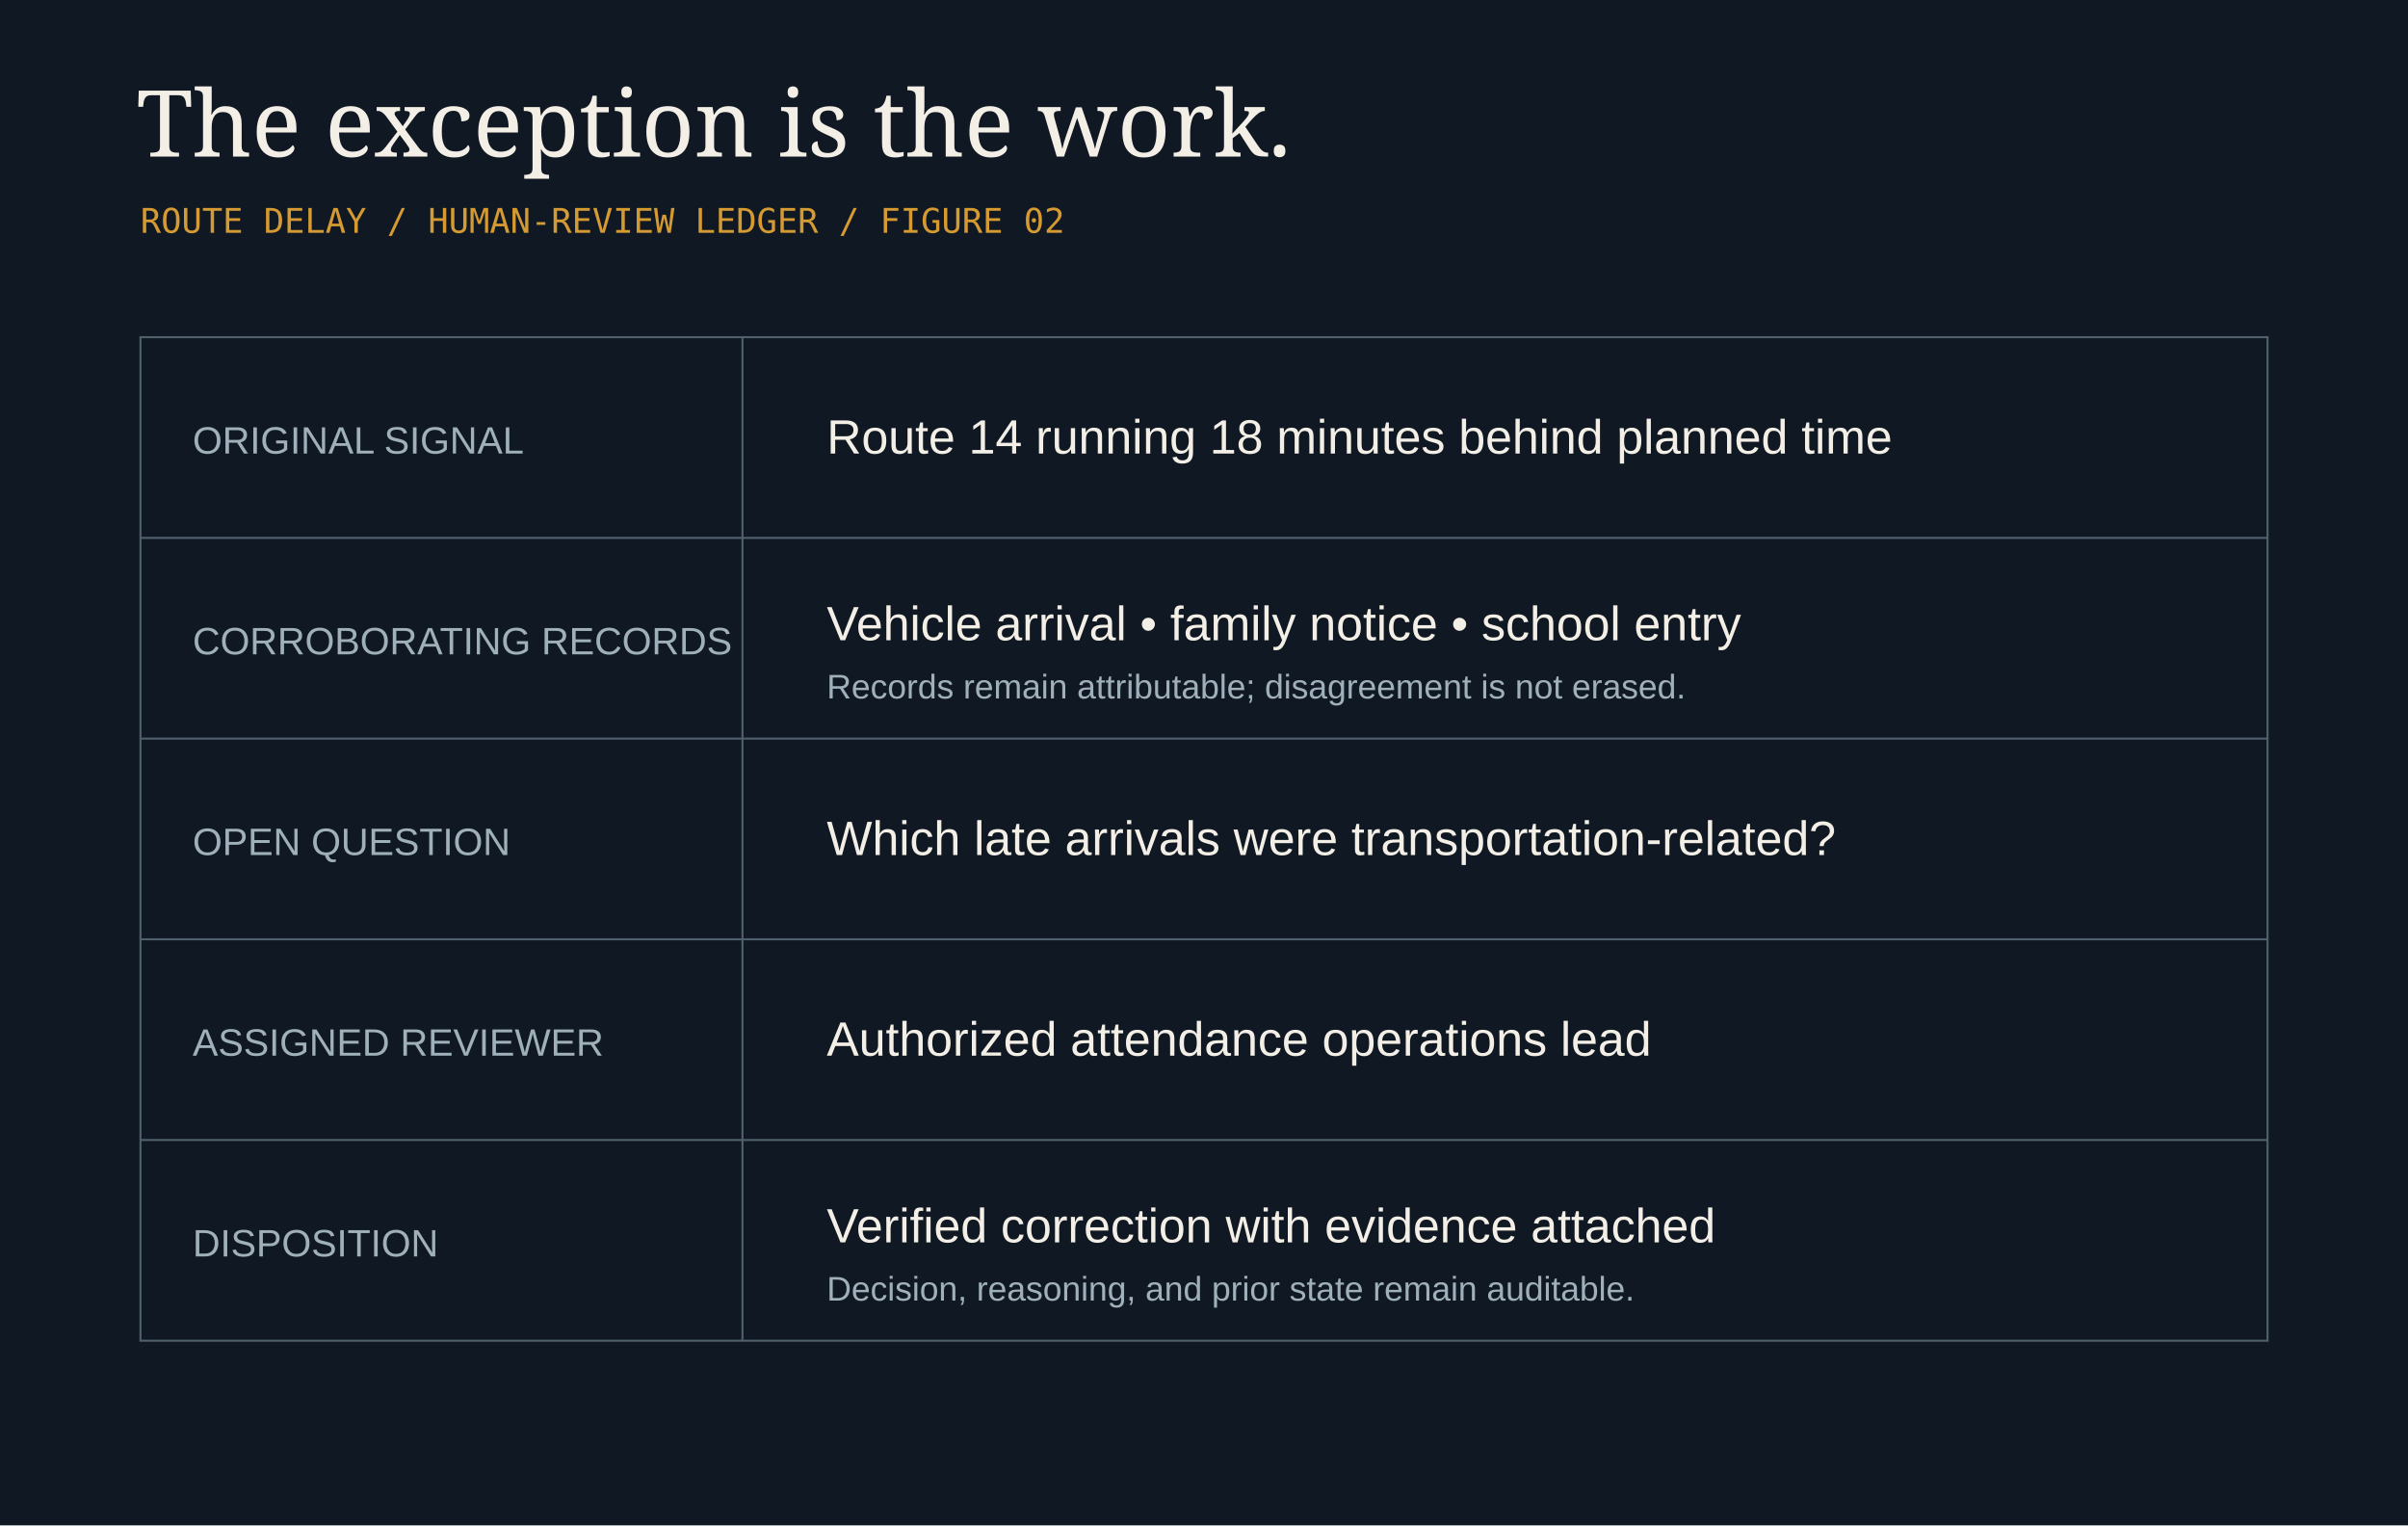
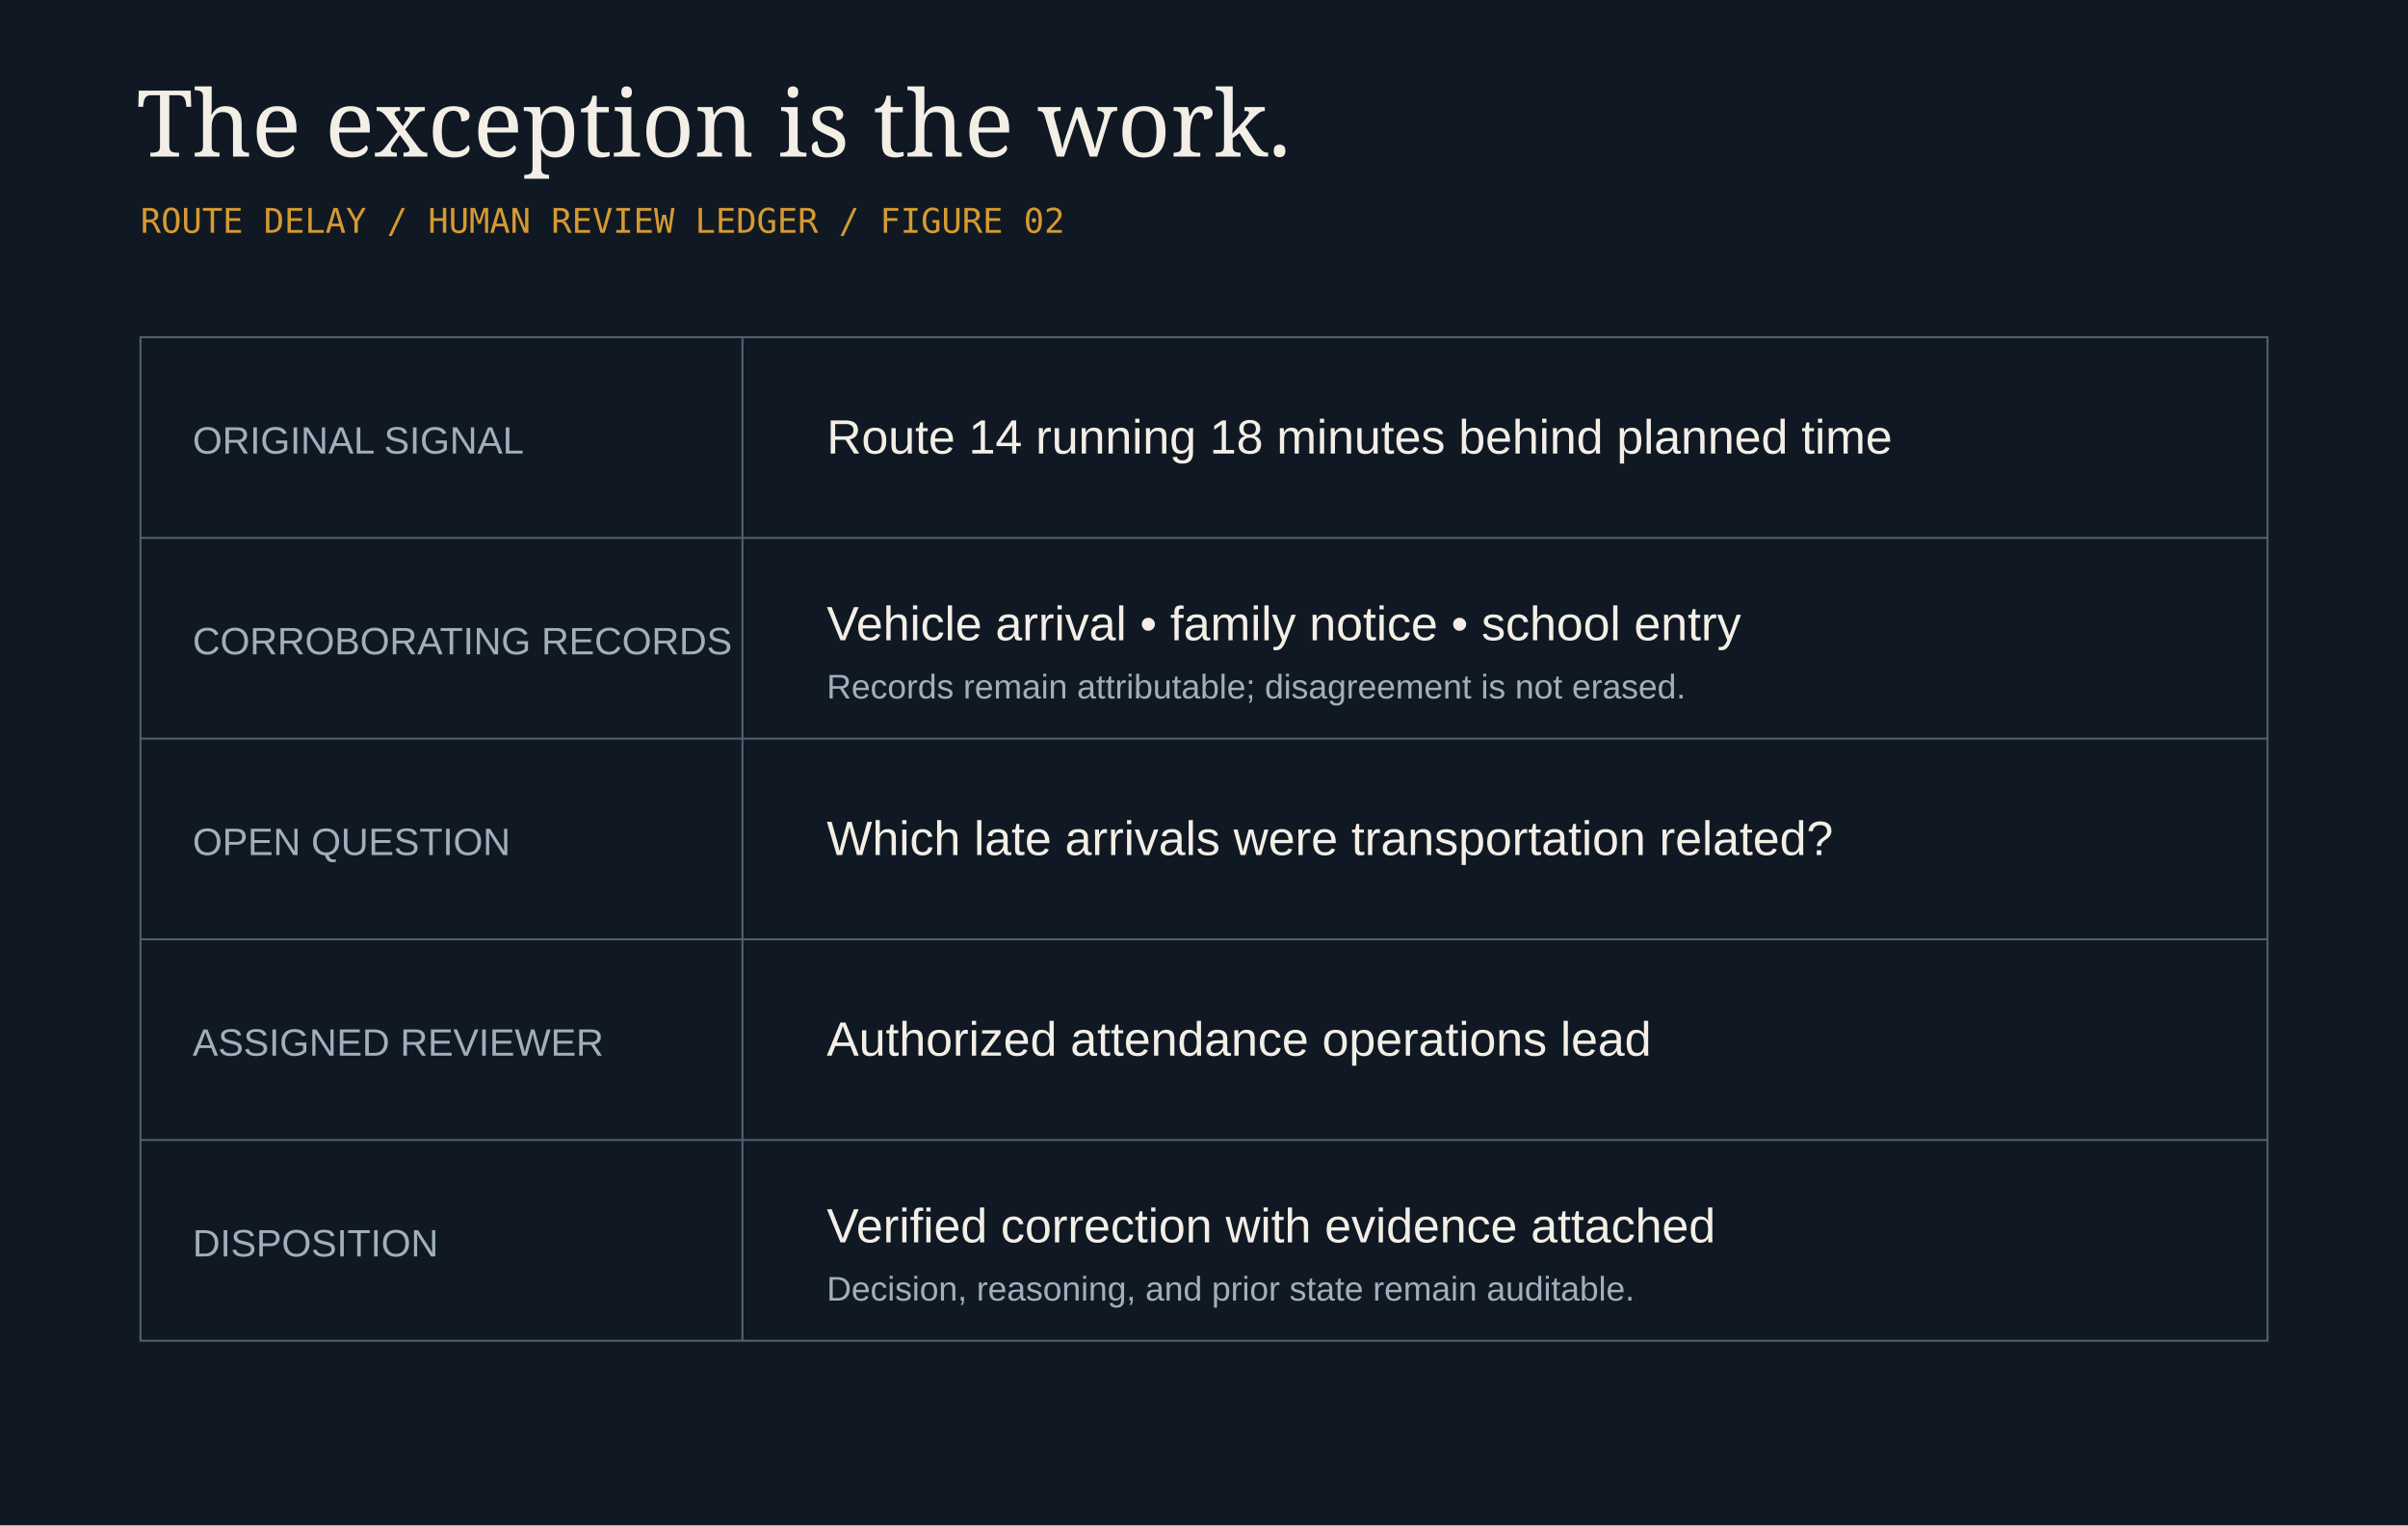
<svg xmlns="http://www.w3.org/2000/svg" viewBox="0 0 1200 760" role="img" aria-labelledby="t d">
  <rect width="1200" height="760" fill="#101923" />
  <text x="68" y="78" font-family="Georgia,serif" font-size="46" fill="#f3efe6">The exception is the work.</text>
-   <text x="70" y="116" font-family="monospace" font-size="17" fill="#d59a32">ROUTE DELAY / HUMAN-REVIEW LEDGER / FIGURE 02</text>
+   <text x="70" y="116" font-family="monospace" font-size="17" fill="#d59a32">ROUTE DELAY / HUMAN REVIEW LEDGER / FIGURE 02</text>
  <g transform="translate(70 168)" font-family="Arial,sans-serif">
    <rect width="1060" height="500" fill="none" stroke="#50606c" />
    <path d="M0 100H1060M0 200H1060M0 300H1060M0 400H1060M300 0V500" stroke="#50606c" />
    <g font-size="19" fill="#9fb0bb">
      <text x="26" y="58">ORIGINAL SIGNAL</text>
      <text x="26" y="158">CORROBORATING RECORDS</text>
      <text x="26" y="258">OPEN QUESTION</text>
      <text x="26" y="358">ASSIGNED REVIEWER</text>
      <text x="26" y="458">DISPOSITION</text>
    </g>
    <g font-size="24" fill="#f3efe6">
      <text x="342" y="58">Route 14 running 18 minutes behind planned time</text>
      <text x="342" y="151">Vehicle arrival • family notice • school entry</text>
      <text x="342" y="180" font-size="17" fill="#9fb0bb">Records remain attributable; disagreement is not erased.</text>
-       <text x="342" y="258">Which late arrivals were transportation-related?</text>
+       <text x="342" y="258">Which late arrivals were transportation related?</text>
      <text x="342" y="358">Authorized attendance operations lead</text>
      <text x="342" y="451">Verified correction with evidence attached</text>
      <text x="342" y="480" font-size="17" fill="#9fb0bb">Decision, reasoning, and prior state remain auditable.</text>
    </g>
  </g>
</svg>
